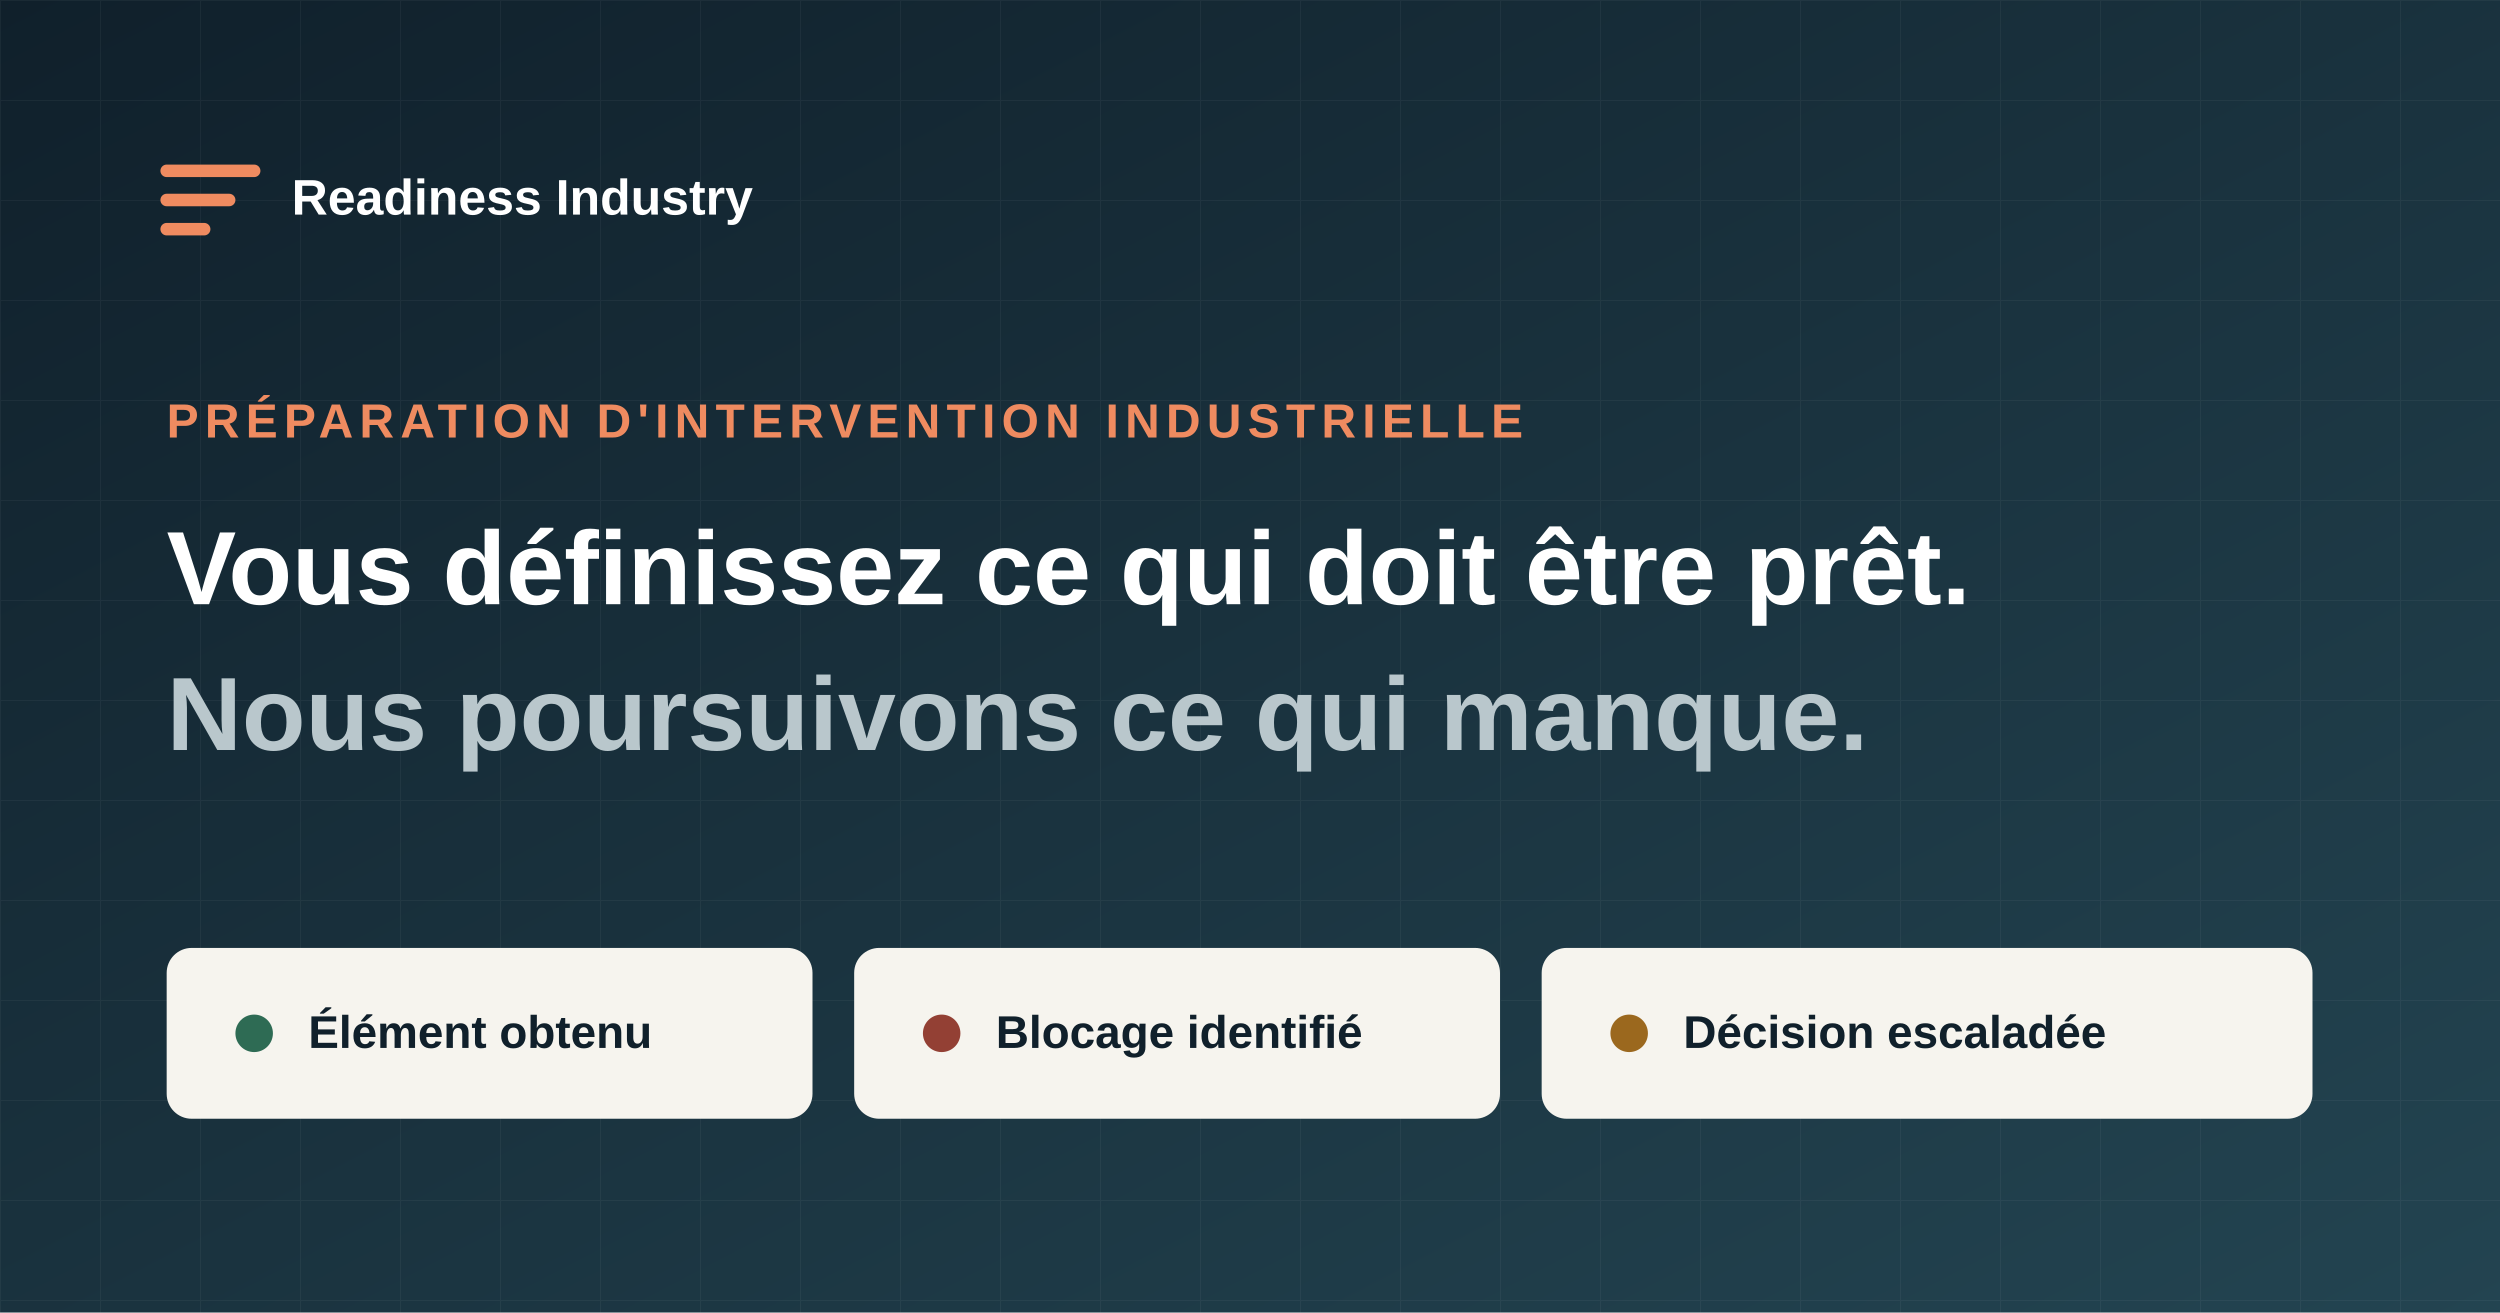
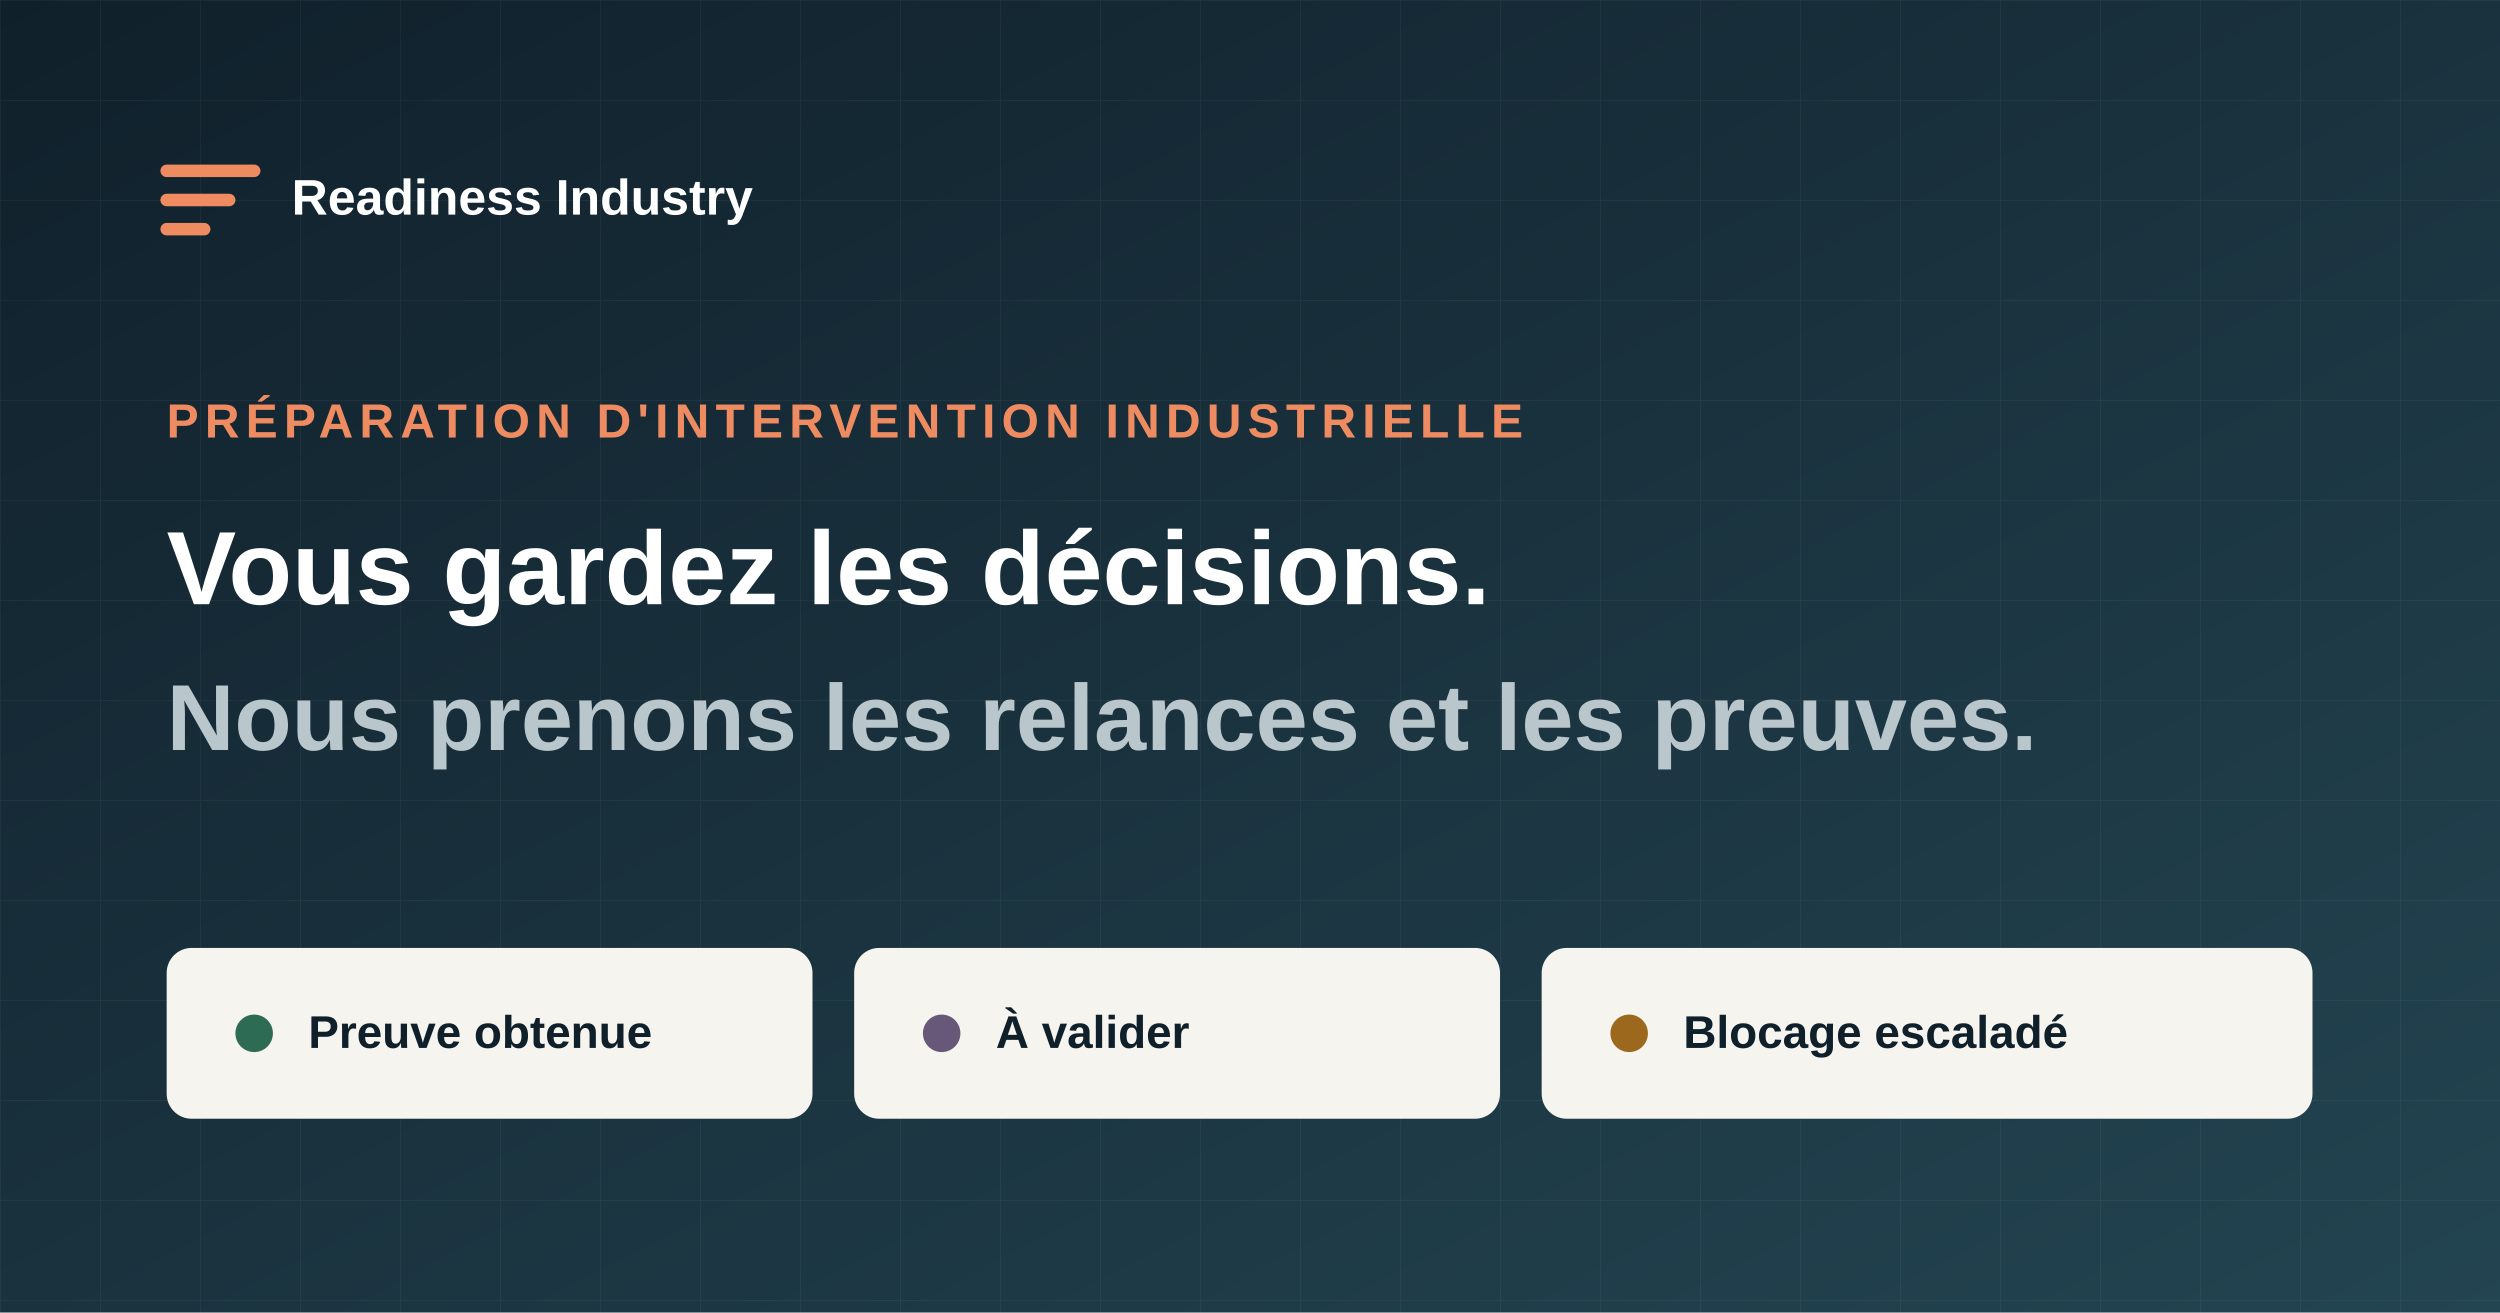
<svg xmlns="http://www.w3.org/2000/svg" viewBox="0 0 1200 630" role="img" aria-labelledby="title desc">
  <defs>
    <linearGradient id="bg" x1="0" y1="0" x2="1" y2="1">
      <stop offset="0" stop-color="#10202b" />
      <stop offset="1" stop-color="#234451" />
    </linearGradient>
    <pattern id="grid" width="48" height="48" patternUnits="userSpaceOnUse">
      <path d="M48 0H0v48" fill="none" stroke="#fff" stroke-opacity=".045" />
    </pattern>
  </defs>
  <rect width="1200" height="630" fill="url(#bg)" />
  <rect width="1200" height="630" fill="url(#grid)" />
  <g transform="translate(80 78)">
    <path d="M0 4h42M0 18h30M0 32h18" fill="none" stroke="#ef8b60" stroke-width="6" stroke-linecap="round" />
    <text x="60" y="25" fill="#fff" font-family="Arial, sans-serif" font-size="24" font-weight="700">Readiness Industry</text>
  </g>
  <text x="80" y="210" fill="#ef8b60" font-family="Arial, sans-serif" font-size="23" font-weight="700" letter-spacing="3">PRÉPARATION D'INTERVENTION INDUSTRIELLE</text>
-   <text x="80" y="290" fill="#fff" font-family="Arial, sans-serif" font-size="50" font-weight="700">Vous définissez ce qui doit être prêt.</text>
-   <text x="80" y="360" fill="#b9c7cc" font-family="Arial, sans-serif" font-size="50" font-weight="700">Nous poursuivons ce qui manque.</text>
+   <text x="80" y="290" fill="#fff" font-family="Arial, sans-serif" font-size="50" font-weight="700">Vous gardez les décisions.</text>
+   <text x="80" y="360" fill="#b9c7cc" font-family="Arial, sans-serif" font-size="45" font-weight="700">Nous prenons les relances et les preuves.</text>
  <g transform="translate(80 455)">
    <rect width="310" height="82" rx="12" fill="#f6f4ee" />
    <circle cx="42" cy="41" r="9" fill="#2e6b54" />
-     <text x="68" y="48" fill="#10202b" font-family="Arial, sans-serif" font-size="22" font-weight="700">Élément obtenu</text>
+     <text x="68" y="48" fill="#10202b" font-family="Arial, sans-serif" font-size="22" font-weight="700">Preuve obtenue</text>
    <rect x="330" width="310" height="82" rx="12" fill="#f6f4ee" />
-     <circle cx="372" cy="41" r="9" fill="#934034" />
-     <text x="398" y="48" fill="#10202b" font-family="Arial, sans-serif" font-size="22" font-weight="700">Blocage identifié</text>
+     <circle cx="372" cy="41" r="9" fill="#675779" />
+     <text x="398" y="48" fill="#10202b" font-family="Arial, sans-serif" font-size="22" font-weight="700">À valider</text>
    <rect x="660" width="370" height="82" rx="12" fill="#f6f4ee" />
    <circle cx="702" cy="41" r="9" fill="#9b681e" />
-     <text x="728" y="48" fill="#10202b" font-family="Arial, sans-serif" font-size="22" font-weight="700">Décision escaladée</text>
+     <text x="728" y="48" fill="#10202b" font-family="Arial, sans-serif" font-size="22" font-weight="700">Blocage escaladé</text>
  </g>
</svg>
